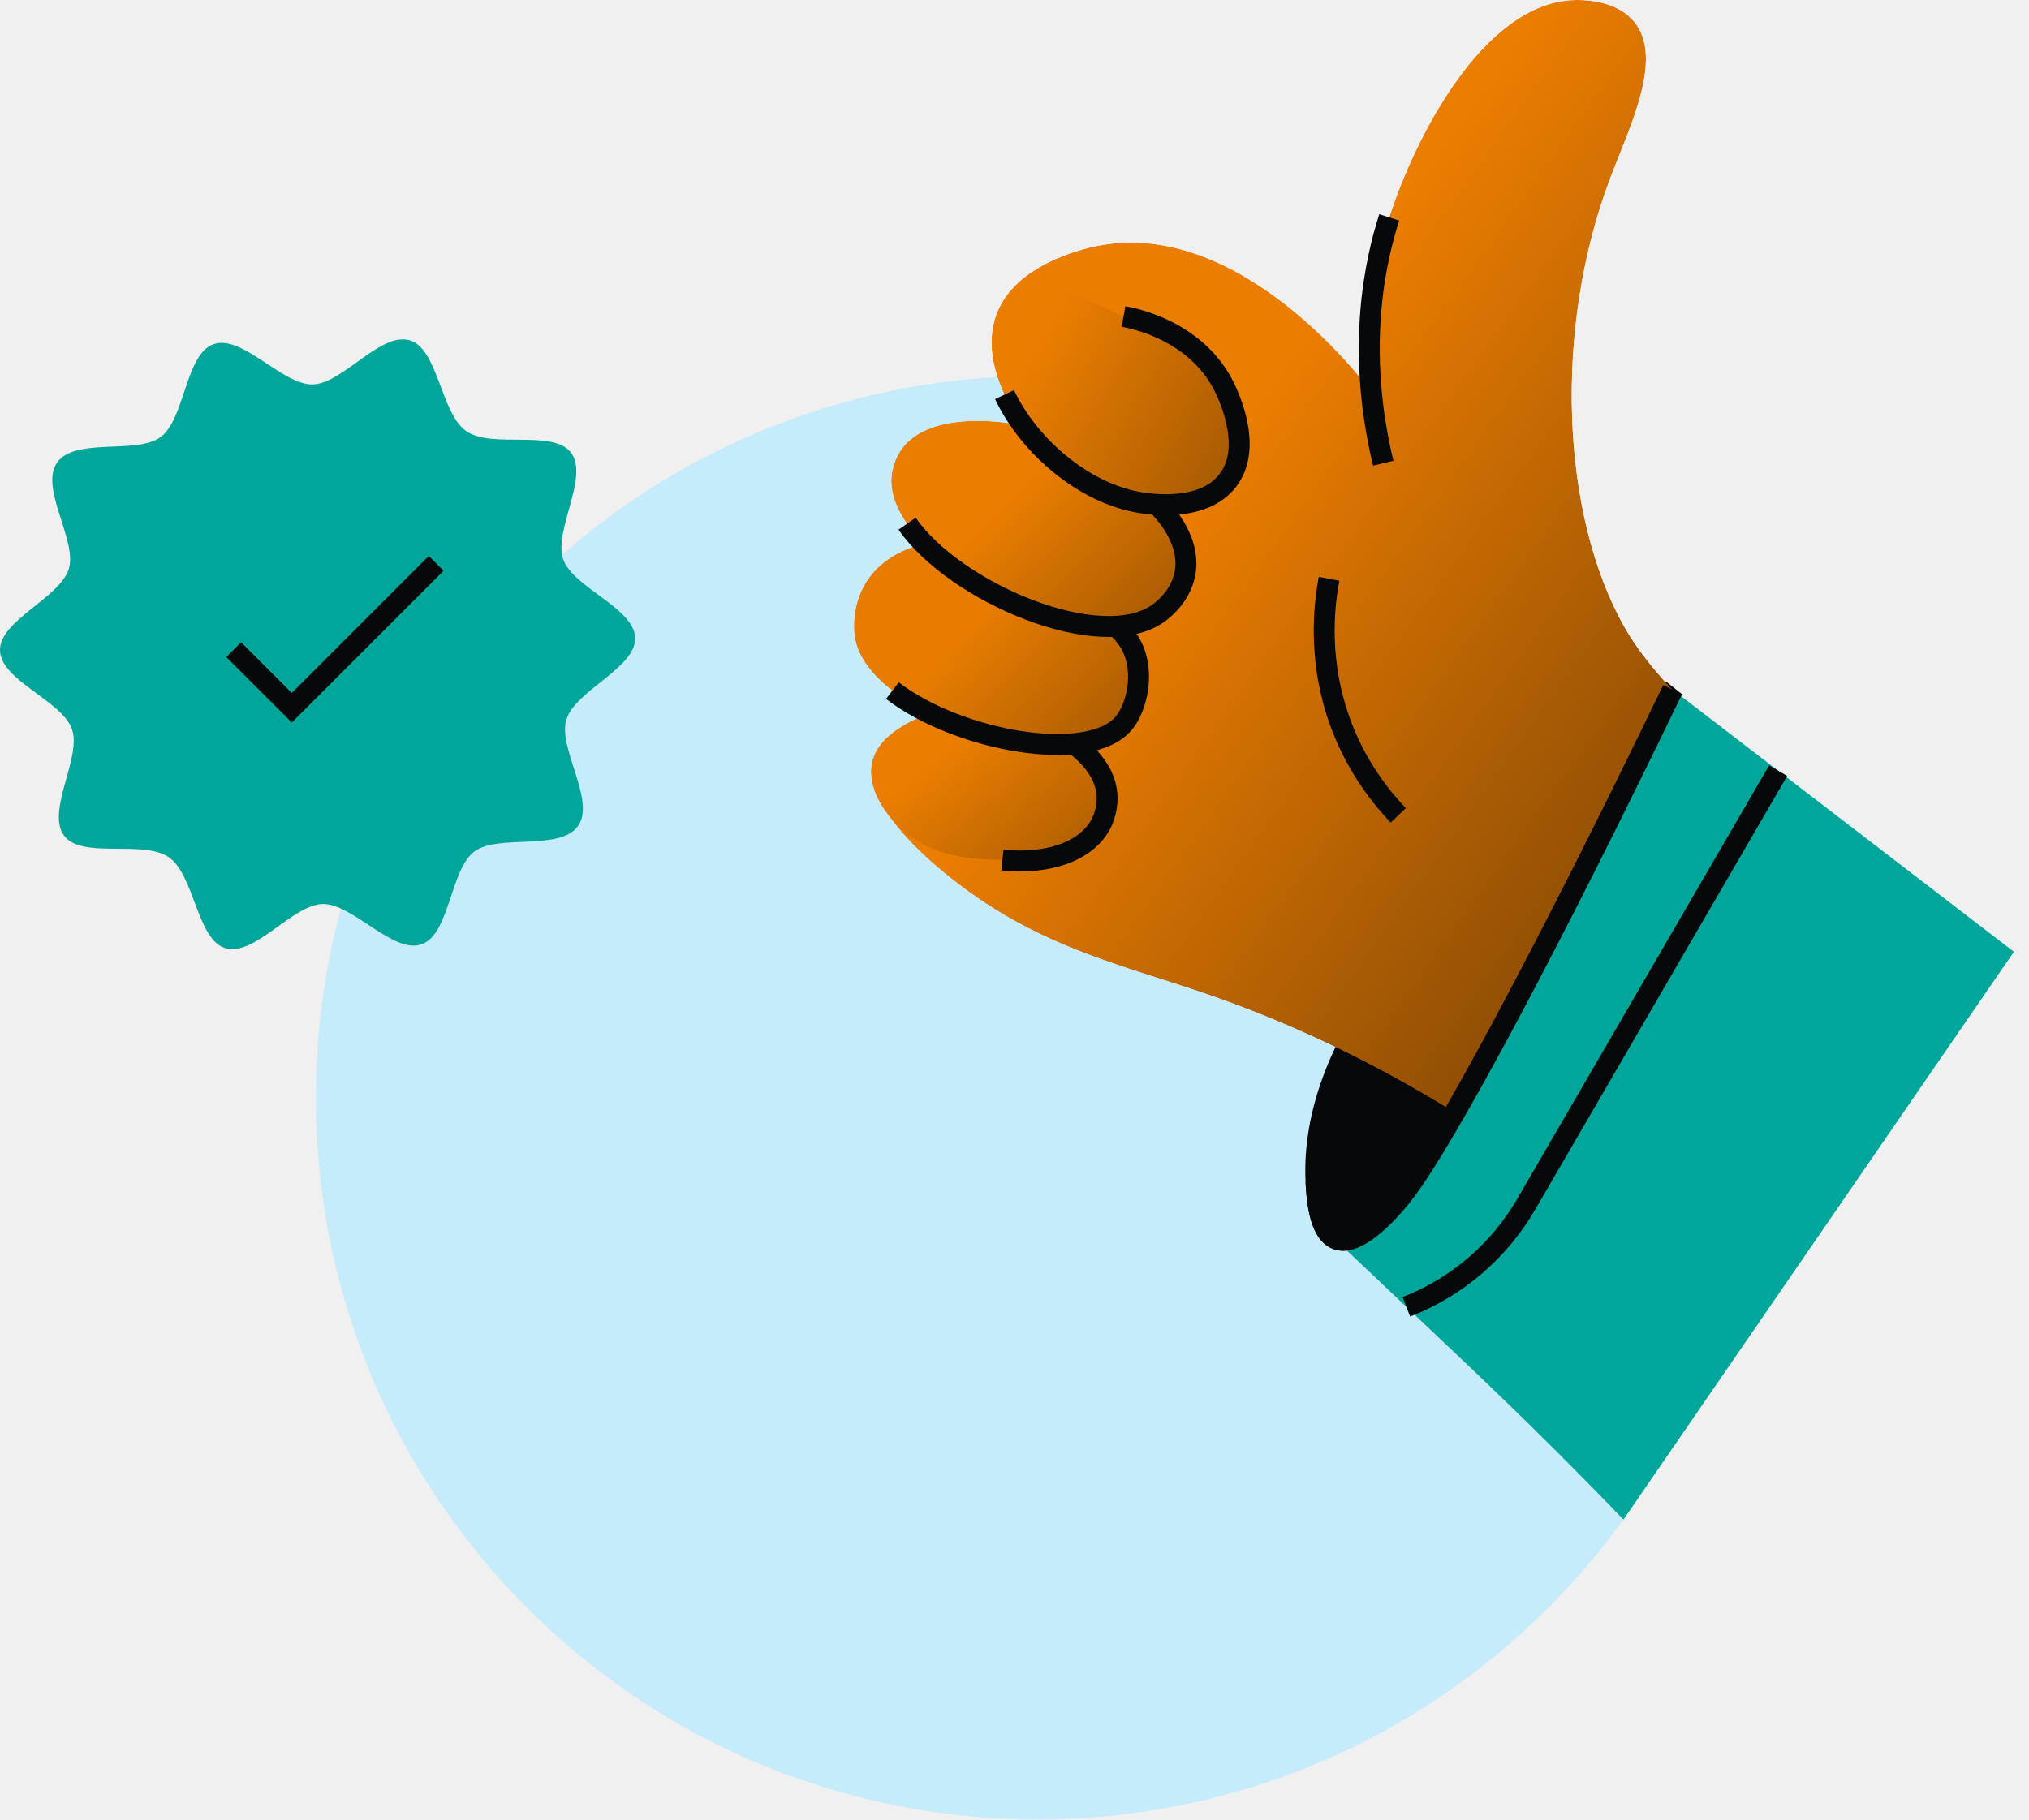
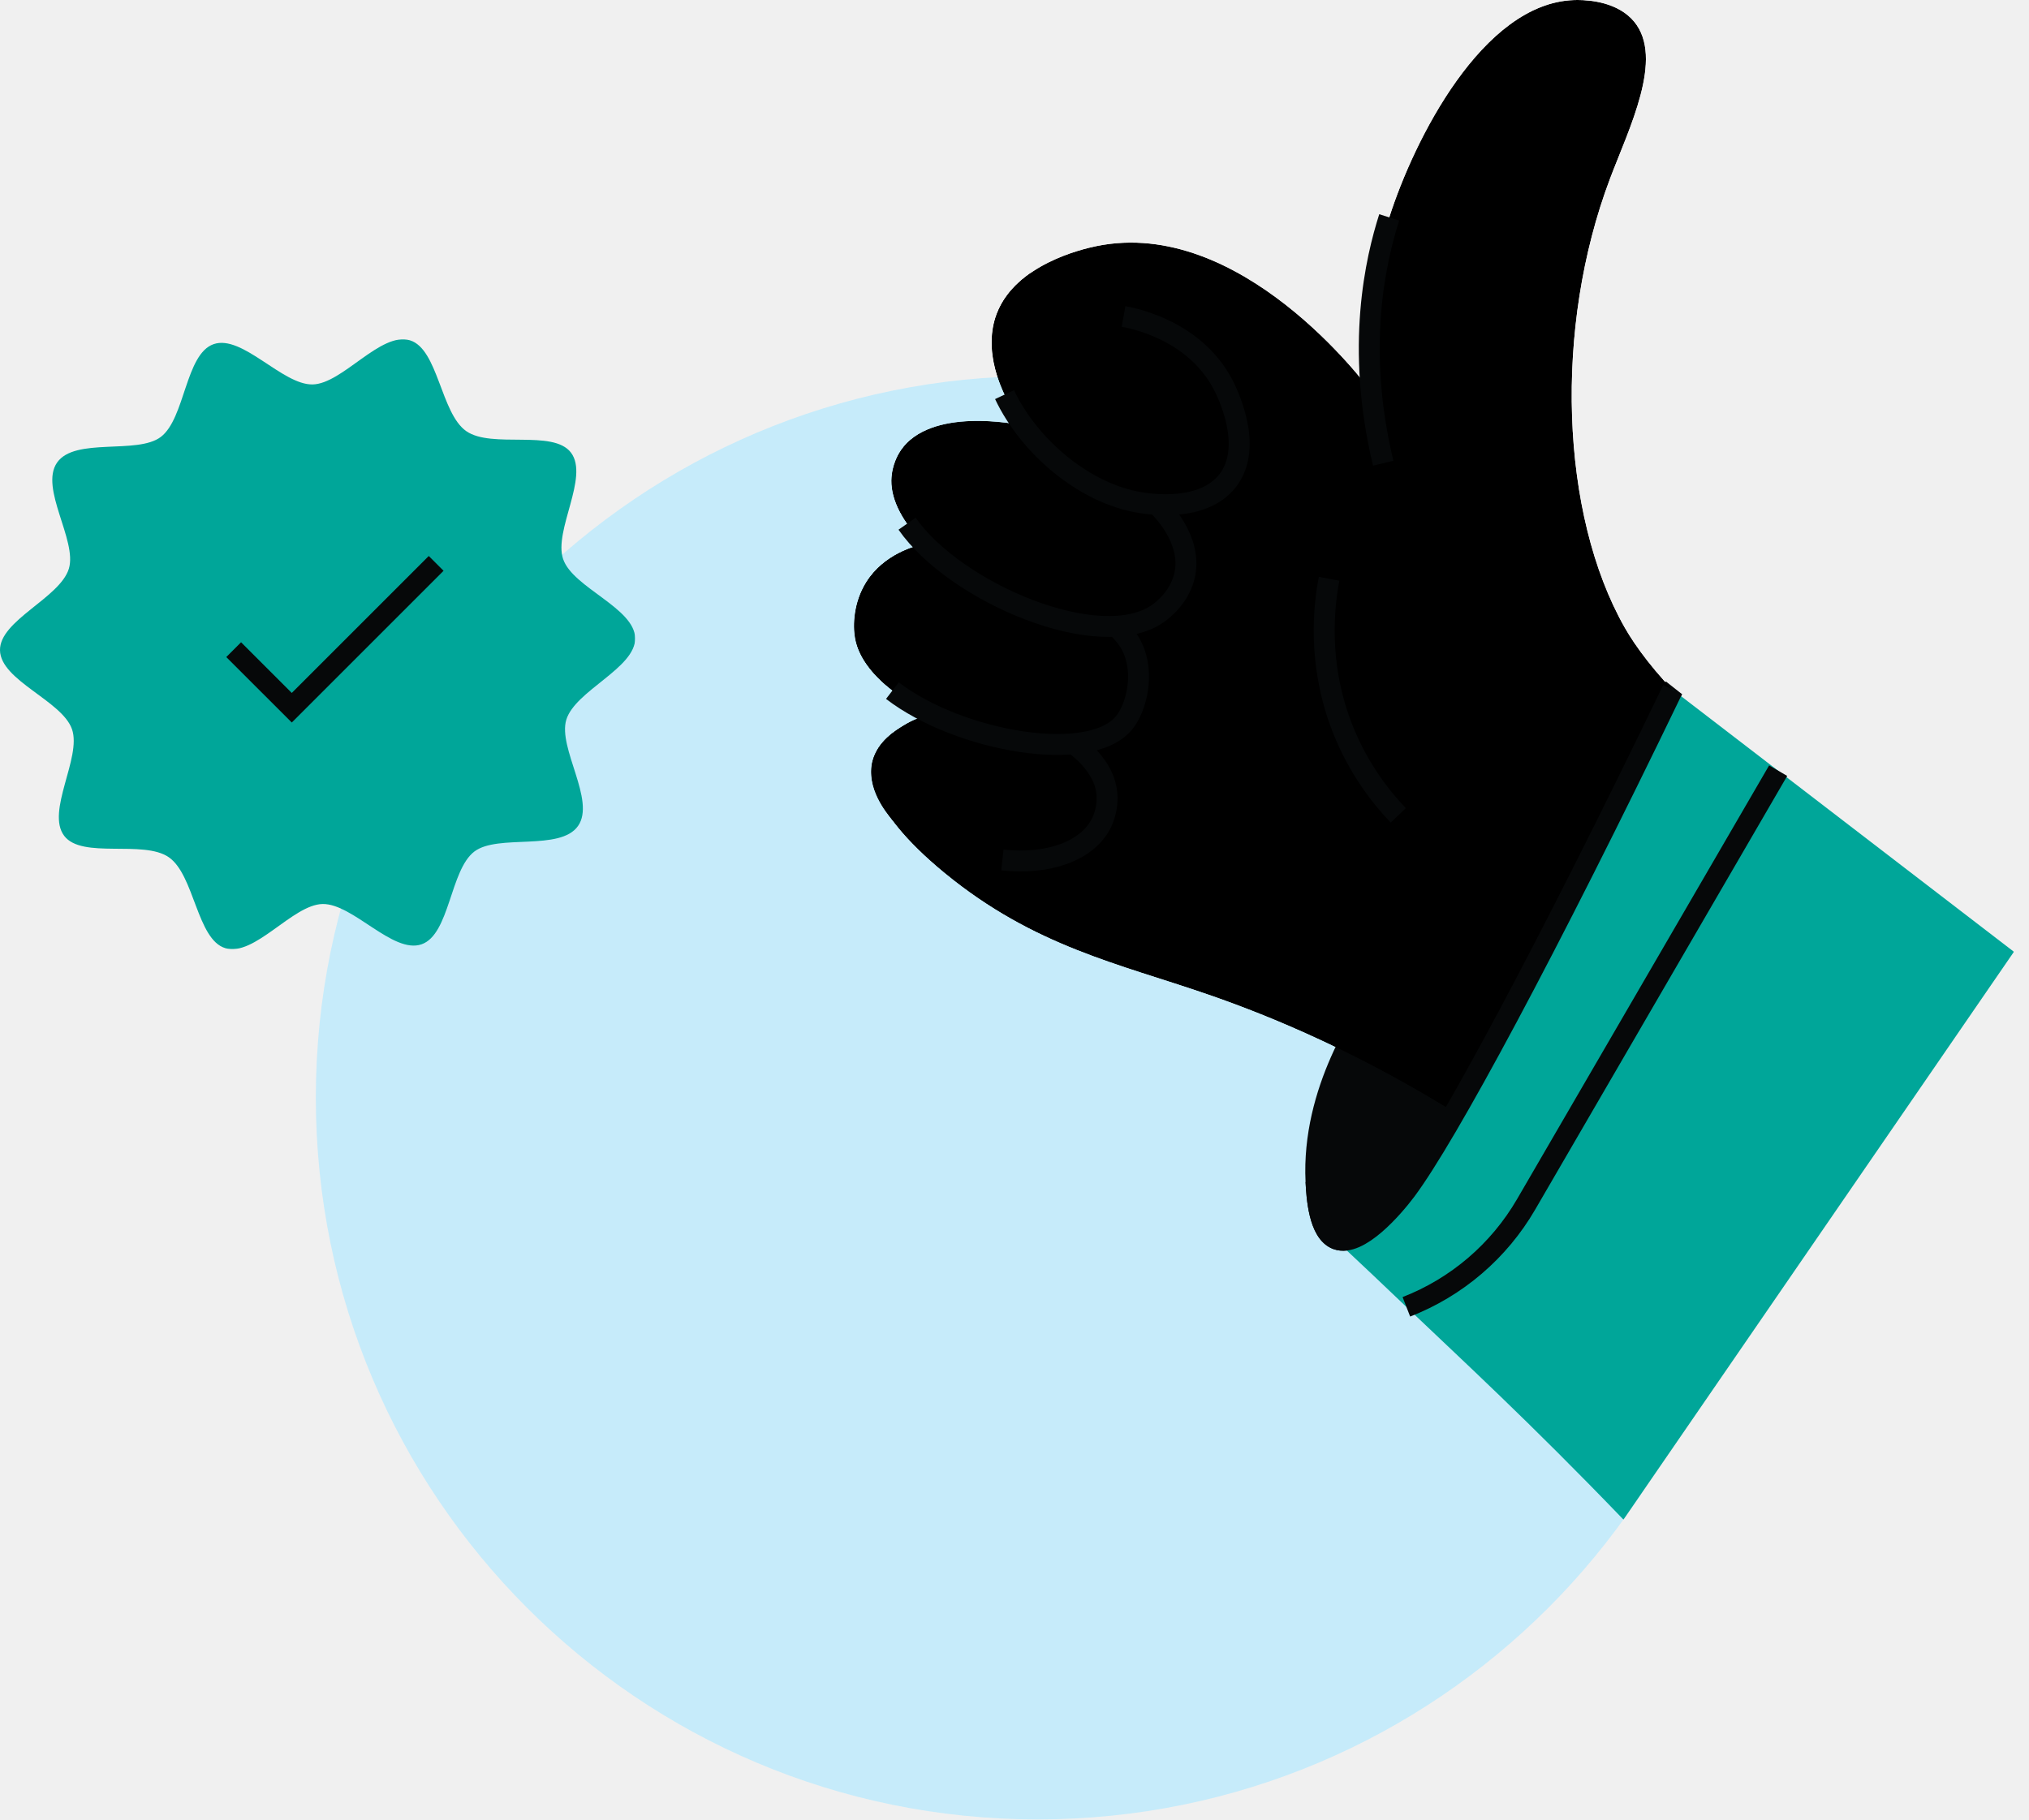
<svg xmlns="http://www.w3.org/2000/svg" width="97" height="87" viewBox="0 0 97 87" fill="none">
  <path fill-rule="evenodd" clip-rule="evenodd" d="M15.099 52.49C15.099 71.549 30.549 87 49.608 87C68.668 87 84.118 71.549 84.118 52.49C84.118 33.431 68.668 17.98 49.608 17.98C30.549 17.98 15.099 33.431 15.099 52.49Z" fill="#C6EBFA" />
  <mask id="mask0_917_2738" style="mask-type:luminance" maskUnits="userSpaceOnUse" x="0" y="16" width="31" height="30">
    <path fill-rule="evenodd" clip-rule="evenodd" d="M0 16.225H30.365V45.386H0V16.225Z" fill="white" />
  </mask>
  <g mask="url(#mask0_917_2738)">
    <path fill-rule="evenodd" clip-rule="evenodd" d="M27.636 39.493C26.785 40.714 23.805 39.865 22.679 40.717C21.511 41.601 21.506 44.687 20.151 45.155C18.782 45.628 16.868 43.199 15.42 43.228C13.987 43.256 12.168 45.764 10.768 45.338C9.416 44.927 9.296 41.847 8.075 40.995C6.854 40.143 3.922 41.094 3.069 39.968C2.186 38.8 3.911 36.228 3.443 34.873C2.97 33.504 0.029 32.546 0 31.098C-0.028 29.665 2.866 28.594 3.292 27.194C3.703 25.842 1.877 23.34 2.729 22.118C3.581 20.897 6.56 21.746 7.686 20.894C8.854 20.01 8.859 16.924 10.214 16.456C11.583 15.983 13.498 18.412 14.945 18.383C16.378 18.355 18.197 15.848 19.598 16.273C20.949 16.684 21.069 19.764 22.29 20.616C23.512 21.468 26.444 20.517 27.296 21.643C28.179 22.811 26.454 25.383 26.923 26.738C27.395 28.107 30.336 29.065 30.365 30.513C30.394 31.946 27.499 33.017 27.073 34.417C26.662 35.769 28.488 38.272 27.636 39.493Z" fill="#00A699" />
  </g>
  <path d="M20.851 26.94L13.949 33.842L11.171 31.065" stroke="#060809" />
  <path fill-rule="evenodd" clip-rule="evenodd" d="M66.057 47.331C65.23 48.495 62.7 52.16 62.914 56.496C62.95 57.221 63.053 58.939 63.912 59.255C64.966 59.644 66.606 57.732 67.207 56.931C69.139 54.353 73.974 45.386 79.962 32.977C76.58 35.722 70.6 40.94 66.057 47.331Z" fill="#060809" />
  <path fill-rule="evenodd" clip-rule="evenodd" d="M66.057 47.331C65.23 48.495 62.7 52.16 62.914 56.496C62.95 57.221 63.053 58.939 63.912 59.255C64.966 59.644 66.606 57.732 67.207 56.931C69.139 54.353 73.974 45.386 79.962 32.977C76.58 35.722 70.6 40.94 66.057 47.331Z" stroke="#060809" strokeLinecap="round" strokeLinejoin="round" />
  <mask id="mask1_917_2738" style="mask-type:luminance" maskUnits="userSpaceOnUse" x="40" y="0" width="47" height="54">
    <path fill-rule="evenodd" clip-rule="evenodd" d="M75.242 0.003C70.87 0.155 67.595 6.698 66.416 10.395C65.921 11.946 65.2 14.86 65.561 18.737C65.276 18.344 59.31 10.366 52.432 11.765C51.721 11.909 48.54 12.653 47.65 15.011C47.036 16.631 47.65 18.633 48.912 20.346C48.555 20.27 44.472 19.455 43.062 21.543C43.004 21.63 42.625 22.203 42.618 22.975C42.607 23.971 43.213 25.027 44.176 26.008C43.765 26.099 42.257 26.474 41.406 27.848C40.797 28.829 40.771 29.918 40.88 30.524C41.139 31.96 42.625 33.23 44.511 34.142C44.039 34.264 43.595 34.445 43.191 34.694C42.798 34.935 41.954 35.455 41.709 36.389C41.615 36.742 41.244 38.528 45.157 41.745C49.438 45.261 53.474 46.077 57.741 47.552C60.742 48.587 65.081 50.369 70.105 53.554L86.108 37.917C81.383 34.986 78.722 31.862 77.665 29.994C74.599 24.584 74.271 15.682 76.972 8.537C77.882 6.128 79.566 2.788 78.127 1.039C77.361 0.109 76.019 0 75.423 0C75.351 0 75.289 0.001 75.242 0.003Z" fill="white" />
  </mask>
  <g mask="url(#mask1_917_2738)">
    <path fill-rule="evenodd" clip-rule="evenodd" d="M75.242 0.003C70.87 0.155 67.595 6.698 66.416 10.395C65.921 11.946 65.2 14.86 65.561 18.737C65.276 18.344 59.31 10.366 52.432 11.765C51.721 11.909 48.54 12.653 47.65 15.011C47.036 16.631 47.65 18.633 48.912 20.346C48.555 20.27 44.472 19.455 43.062 21.543C43.004 21.63 42.625 22.203 42.618 22.975C42.607 23.971 43.213 25.027 44.176 26.008C43.765 26.099 42.257 26.474 41.406 27.848C40.797 28.829 40.771 29.918 40.88 30.524C41.139 31.96 42.625 33.23 44.511 34.142C44.039 34.264 43.595 34.445 43.191 34.694C42.798 34.935 41.954 35.455 41.709 36.389C41.615 36.742 41.244 38.528 45.157 41.745C49.438 45.261 53.474 46.077 57.741 47.552C60.742 48.587 65.081 50.369 70.105 53.554L86.108 37.917C81.383 34.986 78.722 31.862 77.665 29.994C74.599 24.584 74.271 15.682 76.972 8.537C77.882 6.128 79.566 2.788 78.127 1.039C77.361 0.109 76.019 0 75.423 0C75.351 0 75.289 0.001 75.242 0.003Z" fill="url(#paint0_linear_917_2738)" />
  </g>
  <path d="M66.127 22.149C64.784 16.57 65.782 12.375 66.414 10.395" stroke="#060809" />
  <path d="M66.847 38.989C66.06 38.166 64.948 36.789 64.176 34.819C62.955 31.699 63.303 28.919 63.539 27.677" stroke="#060809" />
  <mask id="mask2_917_2738" style="mask-type:luminance" maskUnits="userSpaceOnUse" x="41" y="33" width="12" height="9">
    <path fill-rule="evenodd" clip-rule="evenodd" d="M43.192 34.693C42.862 34.896 41.963 35.412 41.709 36.388C41.373 37.676 42.38 38.883 42.646 39.204C44.248 41.125 46.934 41.122 47.925 41.121C48.926 41.12 51.734 41.117 52.643 39.386C53.07 38.572 52.892 37.732 52.87 37.635C52.406 35.597 49.183 33.925 46.23 33.925C45.127 33.925 44.062 34.158 43.192 34.693Z" fill="white" />
  </mask>
  <g mask="url(#mask2_917_2738)">
    <path fill-rule="evenodd" clip-rule="evenodd" d="M43.192 34.693C42.862 34.896 41.963 35.412 41.709 36.388C41.373 37.676 42.38 38.883 42.646 39.204C44.248 41.125 46.934 41.122 47.925 41.121C48.926 41.12 51.734 41.117 52.643 39.386C53.07 38.572 52.892 37.732 52.87 37.635C52.406 35.597 49.183 33.925 46.23 33.925C45.127 33.925 44.062 34.158 43.192 34.693Z" fill="url(#paint1_linear_917_2738)" />
  </g>
  <mask id="mask3_917_2738" style="mask-type:luminance" maskUnits="userSpaceOnUse" x="40" y="25" width="15" height="11">
    <path fill-rule="evenodd" clip-rule="evenodd" d="M44.181 26.008C43.713 26.132 42.233 26.521 41.407 27.847C40.819 28.791 40.765 29.881 40.882 30.524C41.6 34.48 51.617 37.182 53.747 34.555C54.337 33.827 54.72 32.2 54.136 30.955C53.893 30.437 53.547 30.122 53.346 29.946C51.401 28.251 48.62 25.827 45.587 25.827C45.124 25.827 44.654 25.884 44.181 26.008Z" fill="white" />
  </mask>
  <g mask="url(#mask3_917_2738)">
    <path fill-rule="evenodd" clip-rule="evenodd" d="M44.181 26.008C43.713 26.132 42.233 26.521 41.407 27.847C40.819 28.791 40.765 29.881 40.882 30.524C41.6 34.48 51.617 37.182 53.747 34.555C54.337 33.827 54.72 32.2 54.136 30.955C53.893 30.437 53.547 30.122 53.346 29.946C51.401 28.251 48.62 25.827 45.587 25.827C45.124 25.827 44.654 25.884 44.181 26.008Z" fill="url(#paint2_linear_917_2738)" />
  </g>
  <mask id="mask4_917_2738" style="mask-type:luminance" maskUnits="userSpaceOnUse" x="42" y="20" width="15" height="10">
    <path fill-rule="evenodd" clip-rule="evenodd" d="M43.065 21.542C42.643 22.161 42.62 22.818 42.618 22.976C42.573 26.881 52.042 31.715 55.387 29.318C55.551 29.2 56.448 28.53 56.651 27.435C56.895 26.12 55.993 24.971 55.306 24.12C52.812 21.034 49.212 20.395 48.917 20.348C48.571 20.291 47.719 20.153 46.749 20.153C45.402 20.153 43.828 20.42 43.065 21.542Z" fill="white" />
  </mask>
  <g mask="url(#mask4_917_2738)">
    <path fill-rule="evenodd" clip-rule="evenodd" d="M43.065 21.542C42.643 22.161 42.62 22.818 42.618 22.976C42.573 26.881 52.042 31.715 55.387 29.318C55.551 29.2 56.448 28.53 56.651 27.435C56.895 26.12 55.993 24.971 55.306 24.12C52.812 21.034 49.212 20.395 48.917 20.348C48.571 20.291 47.719 20.153 46.749 20.153C45.402 20.153 43.828 20.42 43.065 21.542Z" fill="url(#paint3_linear_917_2738)" />
  </g>
  <mask id="mask5_917_2738" style="mask-type:luminance" maskUnits="userSpaceOnUse" x="47" y="13" width="13" height="12">
    <path fill-rule="evenodd" clip-rule="evenodd" d="M48.164 14.087C47.954 14.363 47.778 14.669 47.65 15.009C46.38 18.369 50.385 23.367 54.518 24.031C54.932 24.097 57.497 24.509 58.688 22.989C60.001 21.312 58.6 18.622 58.447 18.338C57.075 15.784 54.2 15.218 53.717 15.13L49.293 13.035C48.873 13.323 48.48 13.67 48.164 14.087Z" fill="white" />
  </mask>
  <g mask="url(#mask5_917_2738)">
    <path fill-rule="evenodd" clip-rule="evenodd" d="M48.164 14.087C47.954 14.363 47.778 14.669 47.65 15.009C46.38 18.369 50.385 23.367 54.518 24.031C54.932 24.097 57.497 24.509 58.688 22.989C60.001 21.312 58.6 18.622 58.447 18.338C57.075 15.784 54.2 15.218 53.717 15.13L49.293 13.035C48.873 13.323 48.48 13.67 48.164 14.087Z" fill="url(#paint4_linear_917_2738)" />
  </g>
  <path d="M47.922 41.122C50.121 41.361 51.964 40.696 52.64 39.387C52.696 39.28 53.07 38.529 52.867 37.636C52.693 36.87 52.128 36.156 51.335 35.562" stroke="#060809" />
  <path d="M53.343 29.948C53.595 30.162 53.91 30.489 54.133 30.956C54.743 32.239 54.316 33.851 53.744 34.556C52.107 36.575 45.817 35.448 42.663 33.024" stroke="#060809" />
  <path d="M55.303 24.12C55.525 24.332 56.972 25.758 56.648 27.435C56.44 28.51 55.605 29.159 55.383 29.318C52.617 31.3 45.662 28.337 43.365 25.043" stroke="#060809" />
  <path d="M53.713 15.133C54.197 15.22 57.072 15.786 58.444 18.34C58.597 18.624 59.997 21.315 58.685 22.991C57.494 24.512 54.929 24.1 54.515 24.033C51.823 23.601 49.185 21.33 48.024 18.87" stroke="#060809" />
  <mask id="mask6_917_2738" style="mask-type:luminance" maskUnits="userSpaceOnUse" x="63" y="32" width="34" height="41">
    <path fill-rule="evenodd" clip-rule="evenodd" d="M63.673 32.98H96.279V72.664H63.673V32.98Z" fill="white" />
  </mask>
  <g mask="url(#mask6_917_2738)">
    <path fill-rule="evenodd" clip-rule="evenodd" d="M96.279 45.512L77.612 72.664C73.101 67.969 69.762 64.906 67.598 62.839C66.287 61.586 64.979 60.348 63.673 59.125C63.684 59.132 63.716 59.154 63.752 59.175C63.779 59.195 63.808 59.21 63.838 59.225C63.863 59.239 63.891 59.251 63.913 59.257C64.964 59.646 66.605 57.736 67.207 56.933C69.139 54.357 73.974 45.391 79.963 32.98L96.279 45.512Z" fill="#00A699" />
  </g>
  <path d="M67.234 62.489V62.489C69.642 61.552 71.66 59.825 72.958 57.591L85.008 36.852" stroke="#060809" />
  <path d="M62.914 56.497C62.95 57.222 63.053 58.94 63.911 59.257C64.966 59.645 66.606 57.733 67.207 56.932C69.139 54.355 73.974 45.388 79.962 32.977" stroke="#060809" strokeLinecap="round" strokeLinejoin="round" />
  <defs>
    <linearGradient id="paint0_linear_917_2738" x1="105.993" y1="32.946" x2="69.221" y2="6.661" gradientUnits="userSpaceOnUse">
-       <stop stop-color="#543007" />
-       <stop offset="1" stop-color="#EB7D01" />
+       <stop stopColor="#543007" />
+       <stop offset="1" stopColor="#EB7D01" />
    </linearGradient>
    <linearGradient id="paint1_linear_917_2738" x1="72.594" y1="39.852" x2="59.501" y2="23.994" gradientUnits="userSpaceOnUse">
-       <stop stop-color="#543007" />
-       <stop offset="1" stop-color="#EB7E01" />
+       <stop stopColor="#543007" />
+       <stop offset="1" stopColor="#EB7E01" />
    </linearGradient>
    <linearGradient id="paint2_linear_917_2738" x1="72.774" y1="32.837" x2="57.582" y2="18.348" gradientUnits="userSpaceOnUse">
-       <stop stop-color="#543007" />
-       <stop offset="1" stop-color="#E77C01" />
+       <stop stopColor="#543007" />
+       <stop offset="1" stopColor="#E77C01" />
    </linearGradient>
    <linearGradient id="paint3_linear_917_2738" x1="74.748" y1="26.874" x2="60.104" y2="12.009" gradientUnits="userSpaceOnUse">
-       <stop stop-color="#543007" />
-       <stop offset="1" stop-color="#EB7E01" />
+       <stop stopColor="#543007" />
+       <stop offset="1" stopColor="#EB7E01" />
    </linearGradient>
    <linearGradient id="paint4_linear_917_2738" x1="77.38" y1="17.682" x2="55.684" y2="5.525" gradientUnits="userSpaceOnUse">
-       <stop stop-color="#543007" />
-       <stop offset="1" stop-color="#EB7E01" />
+       <stop stopColor="#543007" />
+       <stop offset="1" stopColor="#EB7E01" />
    </linearGradient>
  </defs>
</svg>
